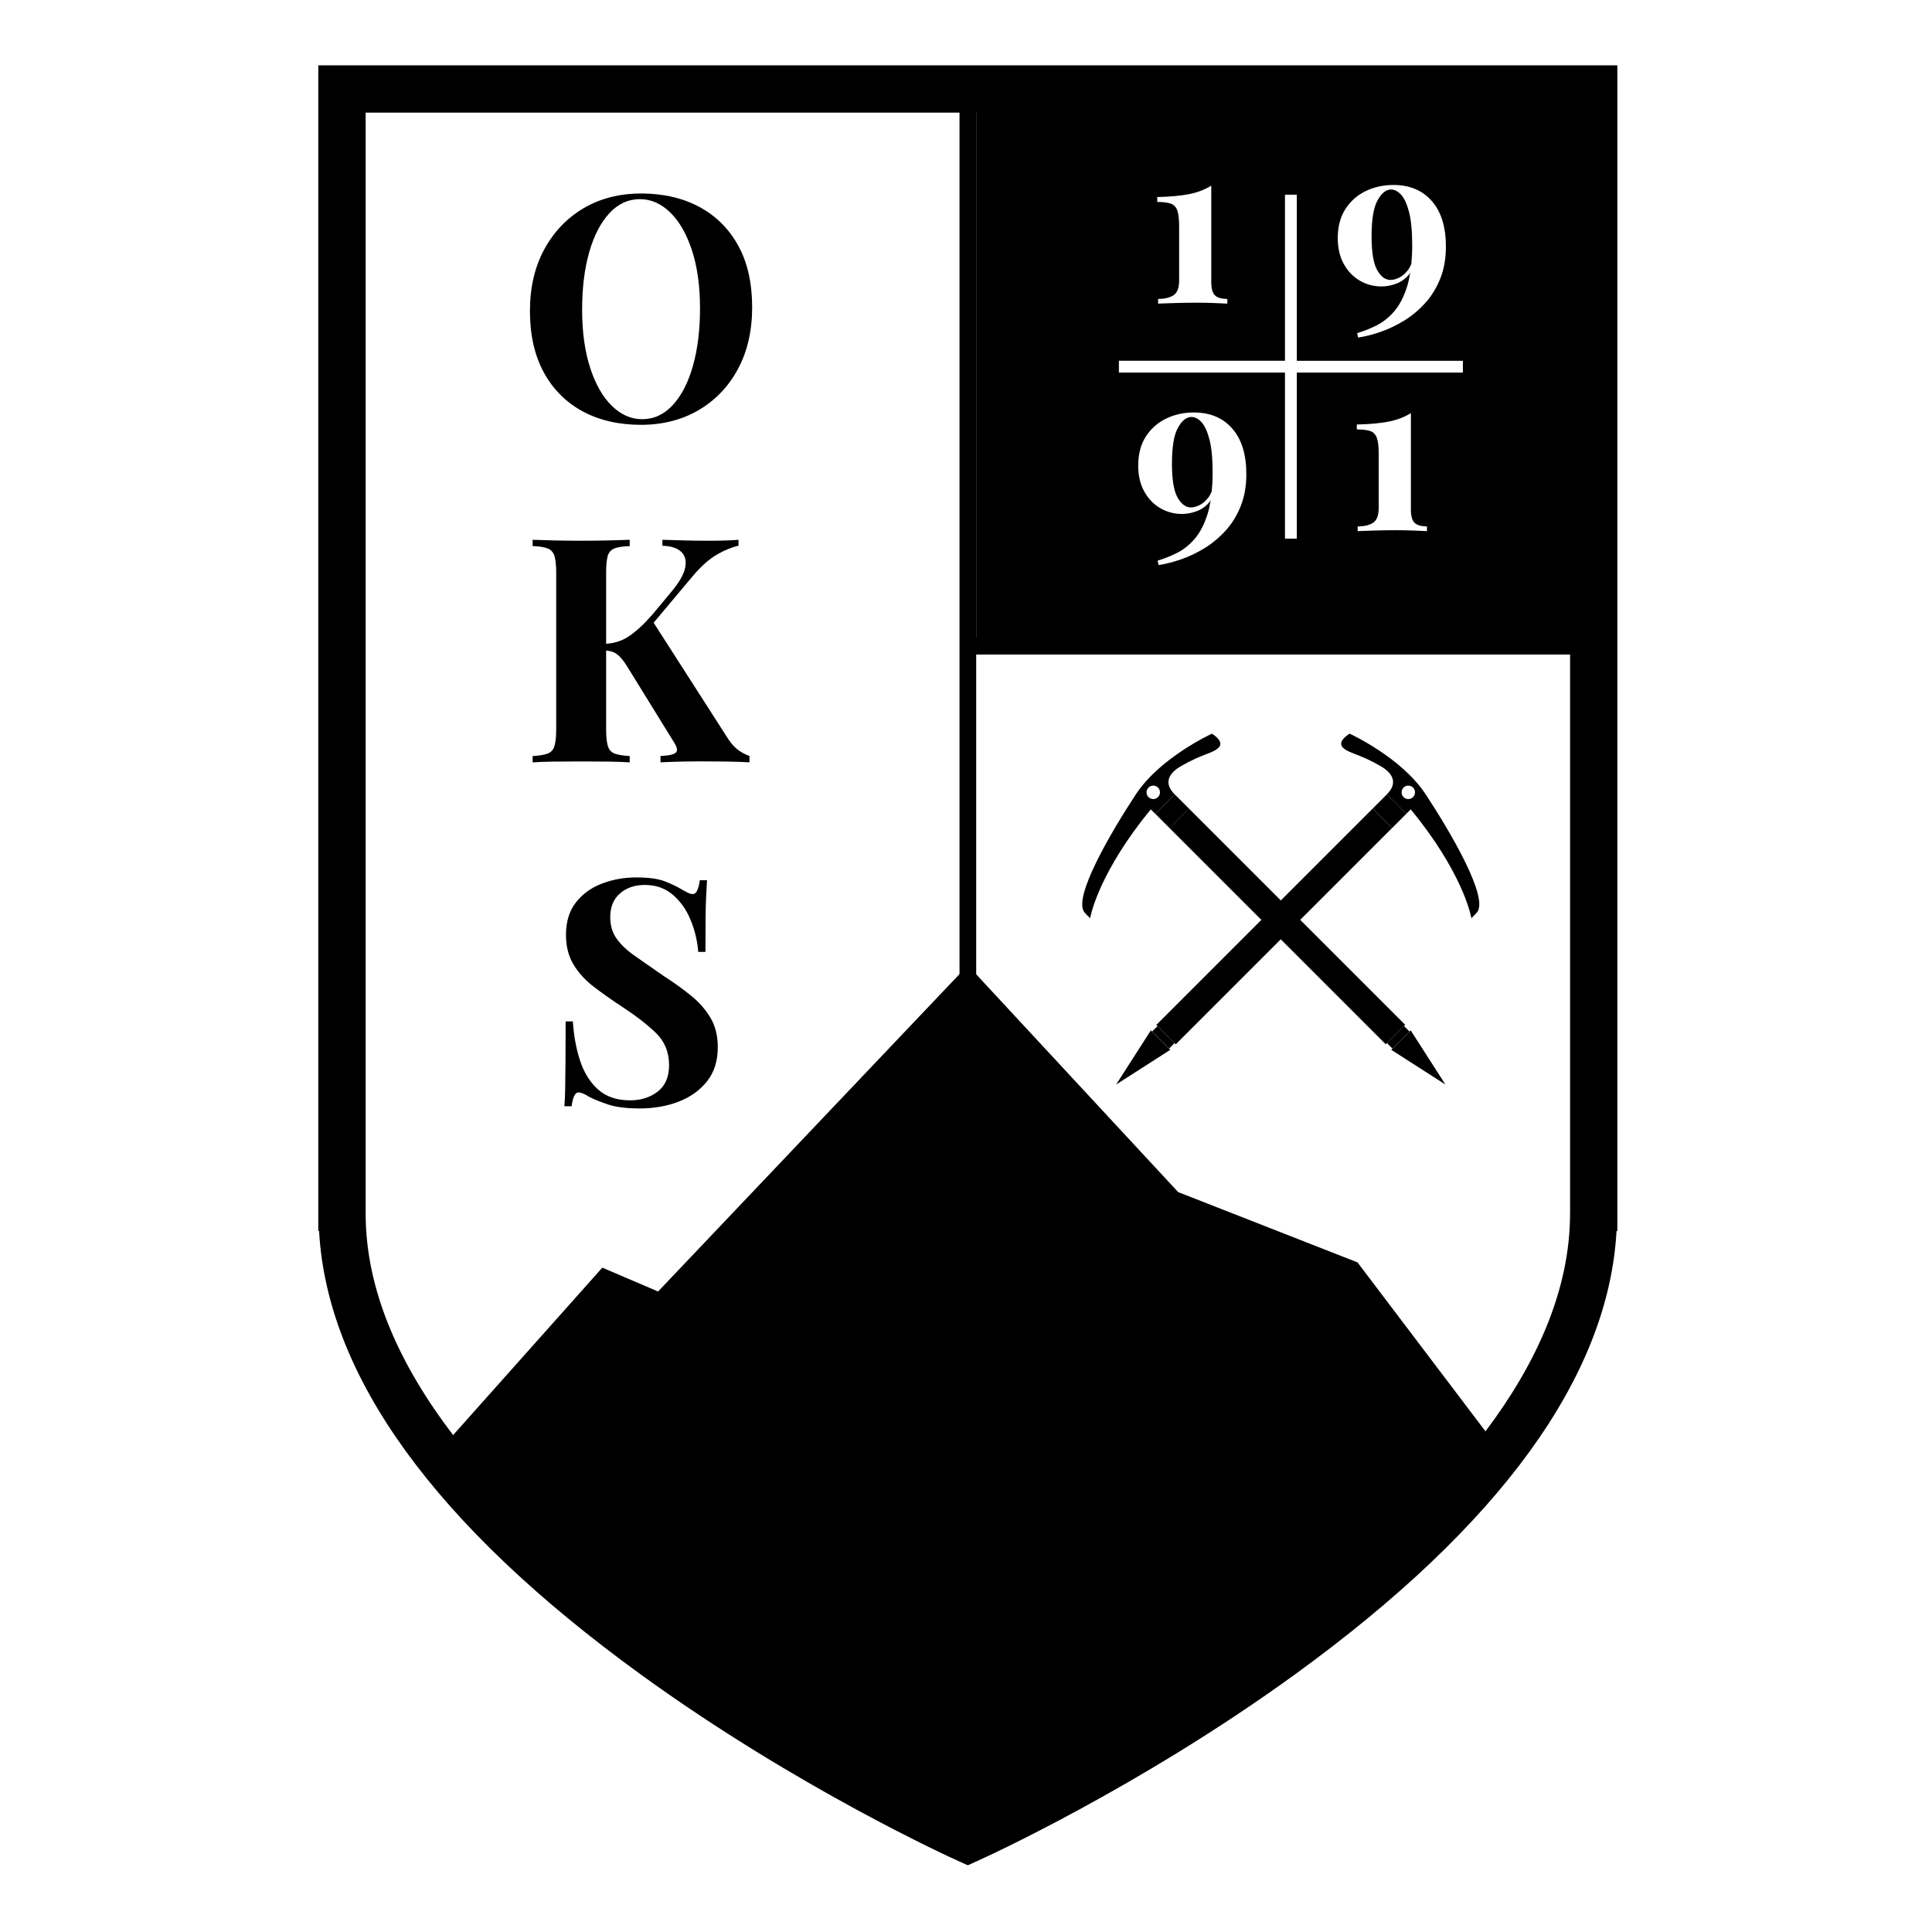
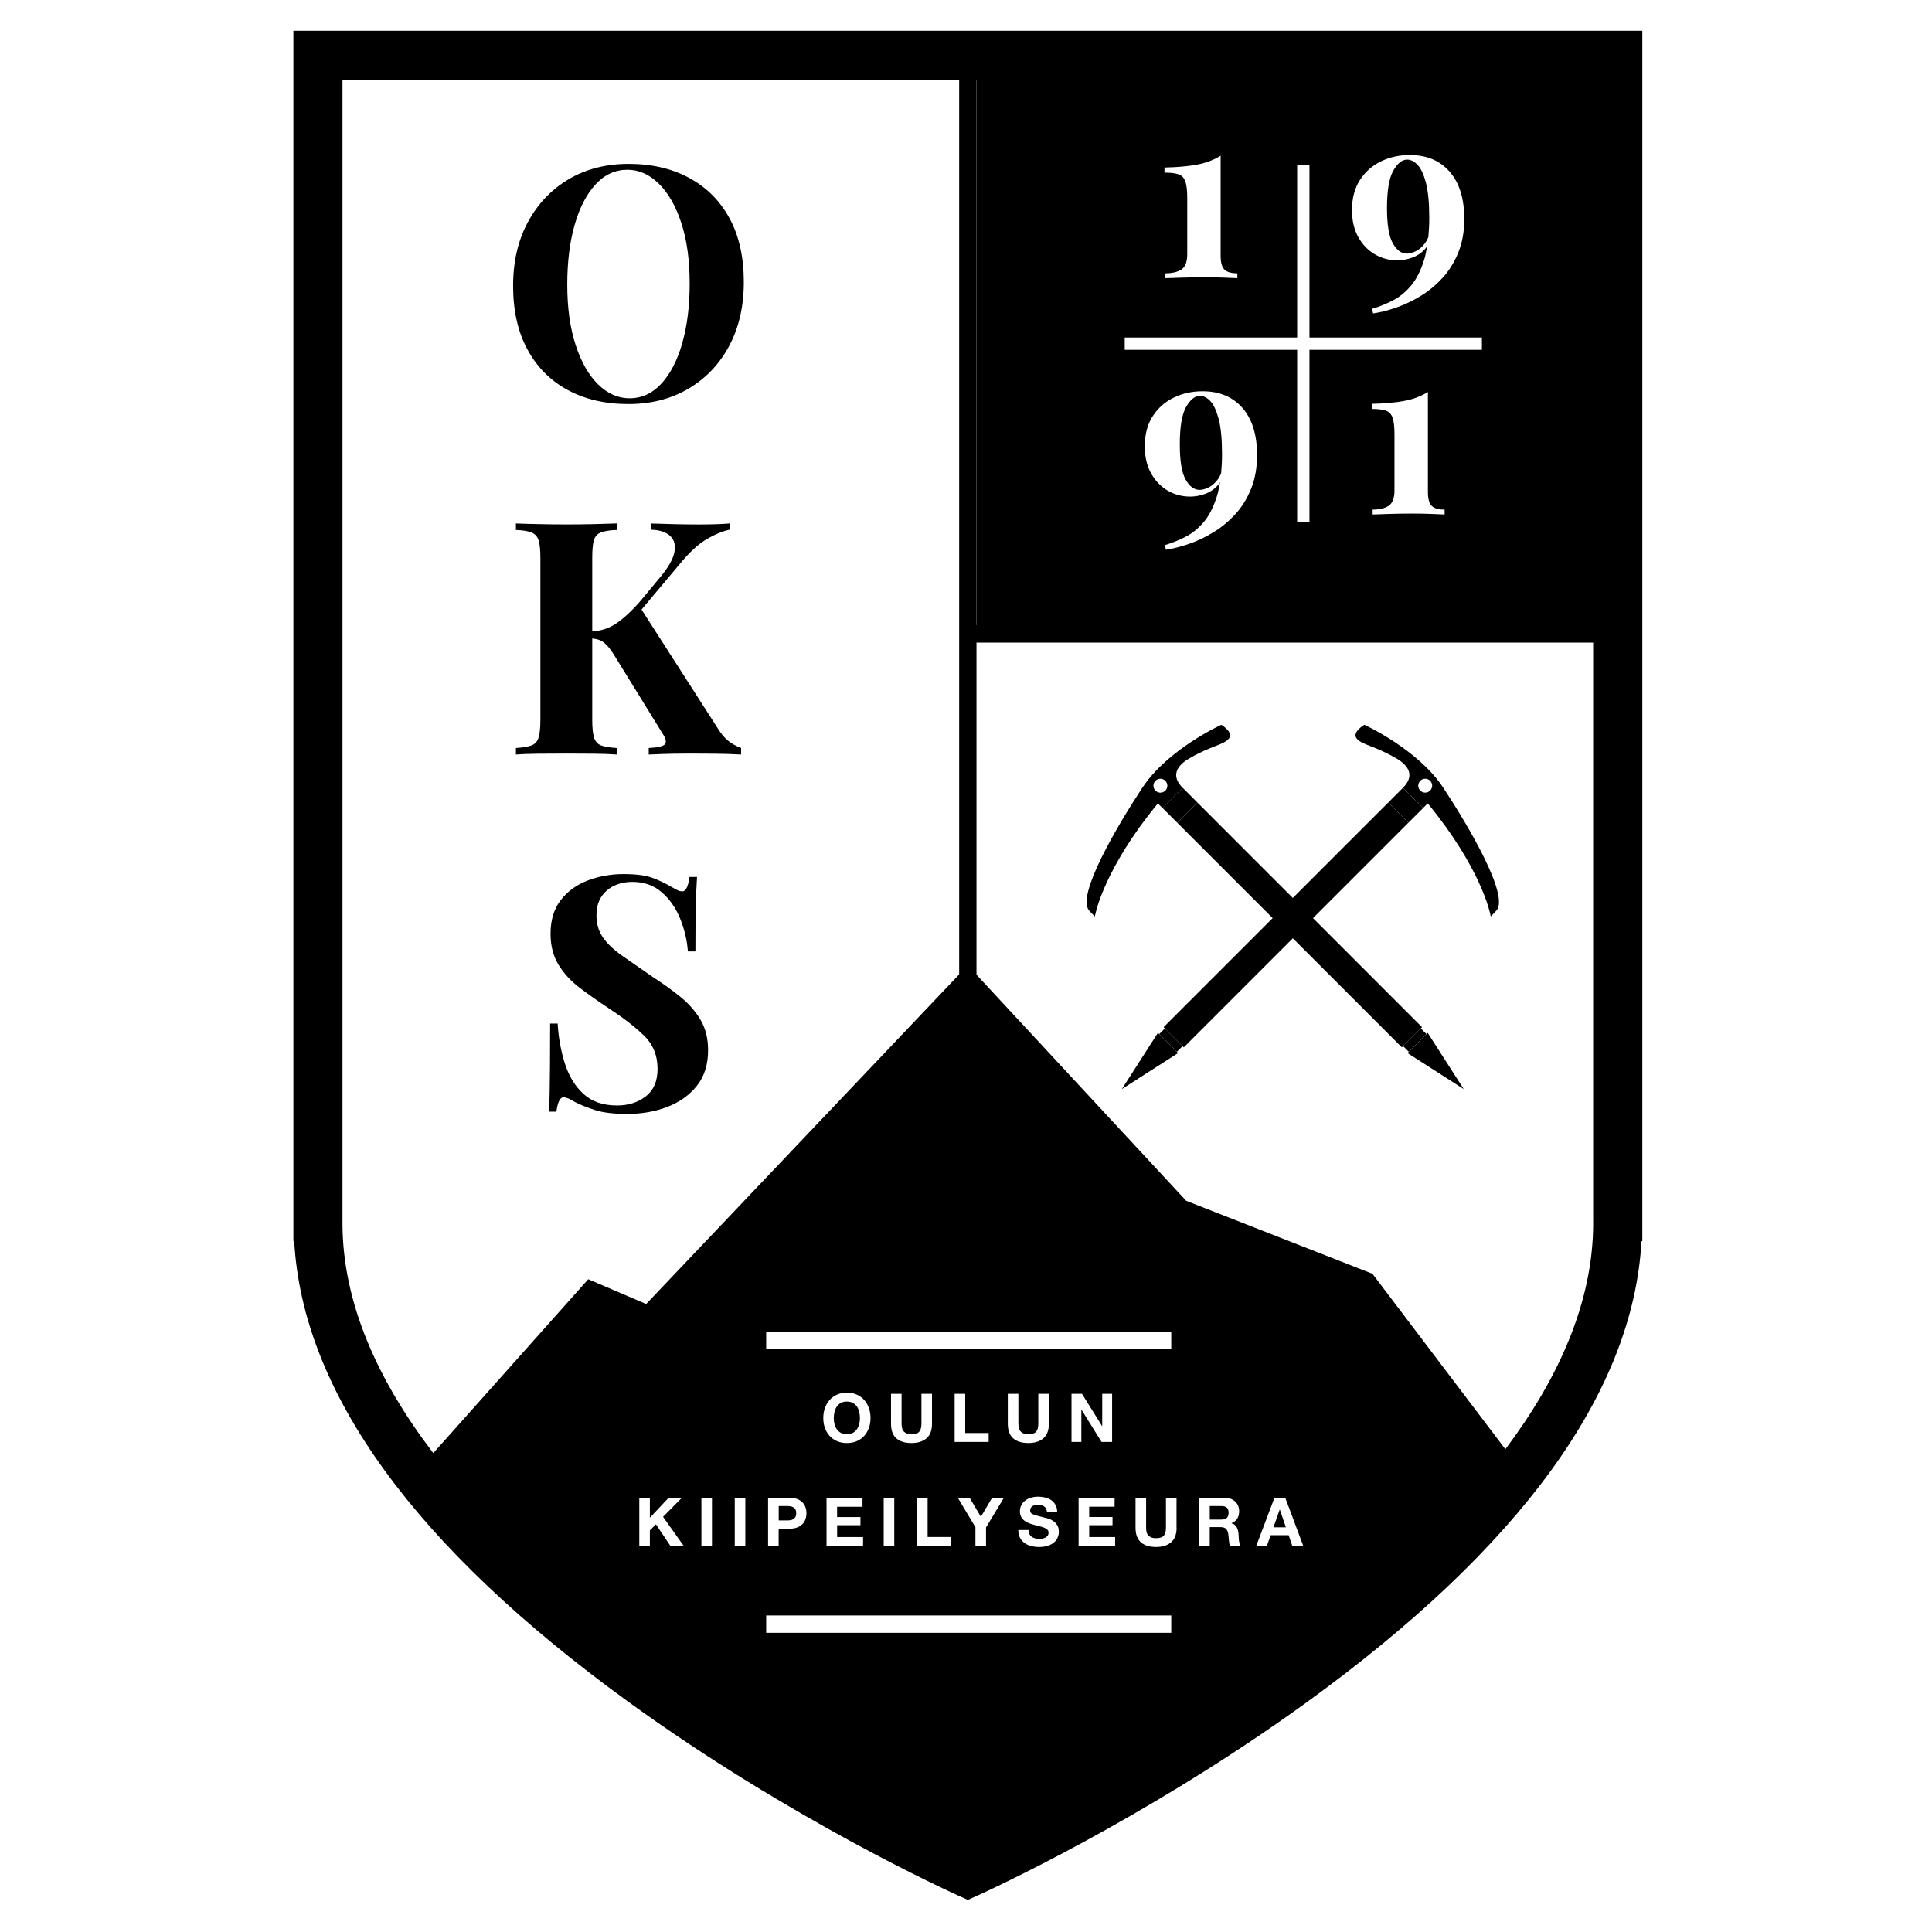
<svg xmlns="http://www.w3.org/2000/svg" version="1.1" id="Layer_1" x="0px" y="0px" viewBox="0 0 512 512" style="enable-background:new 0 0 512 512;" xml:space="preserve">
  <g>
-     <path d="M169.93,51.28c5.88,0,11.04,1.2,15.45,3.58c4.42,2.39,7.84,5.82,10.29,10.29c2.44,4.47,3.66,9.9,3.66,16.28   c0,6.22-1.25,11.66-3.75,16.33c-2.5,4.66-5.97,8.3-10.41,10.91c-4.44,2.61-9.55,3.91-15.33,3.91c-5.89,0-11.04-1.19-15.45-3.58   c-4.41-2.39-7.84-5.83-10.29-10.33c-2.44-4.5-3.66-9.91-3.66-16.24c0-6.22,1.26-11.66,3.79-16.33c2.53-4.66,6-8.3,10.41-10.91   C159.05,52.59,164.15,51.28,169.93,51.28z M169.59,52.78c-3.11,0-5.82,1.25-8.12,3.75c-2.3,2.5-4.08,5.94-5.33,10.33   s-1.87,9.47-1.87,15.24c0,5.89,0.71,11.01,2.13,15.37c1.41,4.36,3.33,7.72,5.74,10.08c2.42,2.36,5.09,3.54,8.04,3.54   c3.11,0,5.82-1.25,8.12-3.75c2.3-2.5,4.08-5.96,5.33-10.37c1.25-4.41,1.88-9.48,1.88-15.2c0-5.94-0.71-11.08-2.13-15.41   c-1.41-4.33-3.33-7.68-5.75-10.04C175.22,53.96,172.54,52.78,169.59,52.78z" />
-     <path d="M166.88,143.05v1.67c-1.78,0.06-3.12,0.26-4.04,0.62c-0.91,0.36-1.51,1.03-1.79,2s-0.42,2.49-0.42,4.54v41.32   c0,2,0.15,3.5,0.46,4.5c0.31,1,0.9,1.67,1.79,2c0.89,0.33,2.22,0.56,4,0.67v1.67c-1.5-0.11-3.39-0.18-5.67-0.21   c-2.27-0.03-4.58-0.04-6.91-0.04c-2.66,0-5.18,0.01-7.53,0.04c-2.36,0.03-4.24,0.1-5.62,0.21v-1.67c1.77-0.11,3.11-0.33,4-0.67   c0.88-0.33,1.48-1,1.79-2c0.3-1,0.46-2.5,0.46-4.5v-41.32c0-2.06-0.16-3.57-0.46-4.54c-0.31-0.97-0.92-1.64-1.83-2   c-0.92-0.36-2.24-0.57-3.96-0.62v-1.67c1.39,0.06,3.26,0.11,5.62,0.17c2.36,0.06,4.87,0.08,7.53,0.08c2.33,0,4.64-0.03,6.91-0.08   C163.5,143.16,165.39,143.11,166.88,143.05z M195.71,143.05v1.58c-1.78,0.39-3.68,1.17-5.71,2.33c-2.03,1.17-4.15,3.05-6.37,5.66   l-15.66,18.66l4.83-6.91l19.82,30.9c0.78,1.28,1.61,2.31,2.5,3.08c0.88,0.78,2.05,1.45,3.5,2v1.67c-1.95-0.11-4.11-0.18-6.5-0.21   c-2.39-0.03-4.55-0.04-6.5-0.04c-1.17,0-2.58,0.01-4.25,0.04c-1.67,0.03-3.78,0.1-6.33,0.21v-1.67c2.28-0.11,3.65-0.43,4.12-0.96   c0.47-0.53,0.26-1.46-0.62-2.79l-12.08-19.57c-0.78-1.28-1.47-2.24-2.08-2.87c-0.61-0.64-1.22-1.08-1.83-1.33   c-0.61-0.25-1.42-0.4-2.42-0.46v-1.75c2.44-0.05,4.62-0.72,6.54-2c1.91-1.28,4.01-3.22,6.29-5.83l4.91-5.91   c2.11-2.5,3.35-4.65,3.71-6.46c0.36-1.81,0-3.21-1.08-4.21c-1.08-1-2.74-1.53-4.96-1.58v-1.58c2.06,0.06,4.01,0.11,5.87,0.17   c1.86,0.06,4.01,0.08,6.46,0.08C191.1,143.3,193.7,143.22,195.71,143.05z" />
-     <path d="M168.63,232.53c3.28,0,5.8,0.35,7.58,1.04c1.77,0.69,3.3,1.43,4.58,2.21c0.67,0.39,1.21,0.68,1.62,0.87   c0.42,0.19,0.82,0.29,1.21,0.29c0.89,0,1.5-1.22,1.84-3.67h1.91c-0.06,1.06-0.12,2.32-0.21,3.79c-0.09,1.47-0.14,3.4-0.17,5.79   c-0.03,2.39-0.04,5.53-0.04,9.41h-1.91c-0.22-2.89-0.89-5.69-2-8.41c-1.11-2.72-2.68-4.96-4.71-6.71s-4.51-2.62-7.45-2.62   c-2.67,0-4.86,0.75-6.58,2.25c-1.72,1.5-2.58,3.58-2.58,6.25c0,2.22,0.55,4.12,1.67,5.7c1.11,1.58,2.73,3.12,4.87,4.62   c2.14,1.5,4.73,3.3,7.79,5.42c2.67,1.72,5.05,3.44,7.17,5.17c2.11,1.72,3.8,3.66,5.08,5.83c1.28,2.16,1.92,4.75,1.92,7.75   c0,3.67-0.96,6.69-2.87,9.08c-1.91,2.39-4.43,4.18-7.54,5.37s-6.53,1.79-10.25,1.79c-3.44,0-6.19-0.33-8.25-1   c-2.06-0.67-3.78-1.36-5.17-2.08c-1.22-0.78-2.17-1.17-2.83-1.17c-0.89,0-1.5,1.22-1.83,3.67h-1.91c0.11-1.33,0.18-2.89,0.21-4.66   c0.03-1.78,0.05-4.09,0.08-6.96c0.03-2.86,0.04-6.48,0.04-10.87h1.92c0.22,3.66,0.84,7.09,1.87,10.29   c1.03,3.19,2.61,5.76,4.75,7.71c2.14,1.94,4.98,2.92,8.54,2.92c2.89,0,5.33-0.78,7.33-2.33c2-1.55,3-3.89,3-7   c0-3.44-1.17-6.29-3.5-8.54c-2.33-2.25-5.33-4.57-9-6.96c-2.61-1.72-5.05-3.44-7.33-5.17c-2.27-1.72-4.09-3.69-5.45-5.91   c-1.36-2.22-2.04-4.86-2.04-7.91c0-3.5,0.87-6.37,2.62-8.62c1.75-2.25,4.05-3.91,6.91-5C162.37,233.07,165.41,232.53,168.63,232.53   z" />
+     <path d="M166.6,43.43c6.11,0,11.46,1.24,16.04,3.72c4.59,2.48,8.15,6.04,10.68,10.68s3.8,10.28,3.8,16.91   c0,6.46-1.3,12.11-3.89,16.95c-2.59,4.84-6.2,8.62-10.81,11.33c-4.61,2.71-9.92,4.06-15.91,4.06c-6.11,0-11.46-1.24-16.05-3.72   c-4.58-2.48-8.15-6.05-10.68-10.73c-2.54-4.67-3.8-10.29-3.8-16.87c0-6.46,1.31-12.11,3.94-16.95c2.62-4.84,6.23-8.62,10.81-11.33   C155.31,44.79,160.6,43.43,166.6,43.43z M166.25,44.99c-3.23,0-6.04,1.3-8.43,3.89c-2.39,2.6-4.24,6.17-5.54,10.73   c-1.3,4.56-1.95,9.83-1.95,15.83c0,6.11,0.73,11.43,2.21,15.96c1.47,4.53,3.46,8.01,5.96,10.47c2.51,2.45,5.29,3.68,8.35,3.68   c3.23,0,6.04-1.3,8.43-3.89c2.39-2.6,4.24-6.19,5.54-10.77c1.3-4.58,1.95-9.84,1.95-15.79c0-6.17-0.74-11.5-2.21-16   c-1.47-4.5-3.46-7.97-5.97-10.42C172.09,46.21,169.31,44.99,166.25,44.99z" />
+     <path d="M163.44,138.72v1.73c-1.85,0.06-3.24,0.27-4.2,0.65c-0.95,0.38-1.57,1.07-1.86,2.08s-0.43,2.58-0.43,4.71v42.9   c0,2.08,0.16,3.63,0.48,4.67c0.32,1.04,0.94,1.73,1.86,2.08c0.92,0.35,2.31,0.58,4.15,0.69v1.73c-1.55-0.12-3.52-0.19-5.88-0.22   c-2.36-0.03-4.76-0.04-7.18-0.04c-2.77,0-5.38,0.02-7.82,0.04c-2.45,0.03-4.4,0.1-5.84,0.22v-1.73c1.84-0.11,3.23-0.35,4.15-0.69   c0.92-0.35,1.54-1.04,1.86-2.08c0.31-1.04,0.48-2.59,0.48-4.67v-42.9c0-2.13-0.16-3.71-0.48-4.71c-0.32-1.01-0.95-1.7-1.9-2.08   c-0.95-0.37-2.32-0.59-4.11-0.65v-1.73c1.44,0.06,3.39,0.12,5.84,0.17c2.45,0.06,5.06,0.09,7.82,0.09c2.42,0,4.82-0.03,7.18-0.09   C159.93,138.84,161.89,138.78,163.44,138.72z M193.37,138.72v1.64c-1.85,0.4-3.82,1.21-5.93,2.42c-2.11,1.21-4.31,3.17-6.62,5.88   l-16.26,19.38l5.02-7.18l20.59,32.09c0.81,1.33,1.67,2.39,2.6,3.2c0.92,0.81,2.13,1.5,3.63,2.08v1.73   c-2.02-0.12-4.27-0.19-6.75-0.22c-2.48-0.03-4.73-0.04-6.75-0.04c-1.21,0-2.68,0.02-4.41,0.04c-1.73,0.03-3.92,0.1-6.57,0.22v-1.73   c2.37-0.11,3.79-0.44,4.28-0.99c0.49-0.55,0.27-1.51-0.65-2.9l-12.54-20.33c-0.81-1.32-1.53-2.32-2.16-2.98   c-0.64-0.66-1.27-1.13-1.9-1.38c-0.64-0.26-1.47-0.42-2.51-0.48v-1.82c2.53-0.06,4.8-0.75,6.79-2.08c1.99-1.32,4.17-3.34,6.53-6.05   l5.1-6.14c2.19-2.6,3.47-4.83,3.85-6.7c0.38-1.87,0-3.33-1.12-4.37c-1.13-1.04-2.84-1.58-5.15-1.64v-1.64   c2.13,0.06,4.17,0.12,6.1,0.17s4.17,0.09,6.7,0.09C188.58,138.98,191.29,138.9,193.37,138.72z" />
+     <path d="M165.26,231.64c3.4,0,6.02,0.36,7.87,1.08c1.84,0.72,3.43,1.49,4.76,2.29c0.69,0.4,1.25,0.71,1.68,0.91   c0.43,0.2,0.85,0.3,1.25,0.3c0.92,0,1.56-1.27,1.91-3.81h1.99c-0.06,1.1-0.13,2.41-0.21,3.94c-0.09,1.53-0.15,3.53-0.18,6.01   c-0.03,2.48-0.04,5.74-0.04,9.77h-1.99c-0.23-3-0.92-5.91-2.08-8.74c-1.15-2.82-2.78-5.15-4.89-6.96c-2.1-1.82-4.68-2.72-7.74-2.72   c-2.77,0-5.05,0.78-6.84,2.34c-1.79,1.56-2.68,3.72-2.68,6.49c0,2.31,0.58,4.28,1.73,5.92c1.15,1.64,2.84,3.24,5.06,4.8   c2.22,1.56,4.92,3.43,8.09,5.62c2.77,1.79,5.25,3.57,7.44,5.36c2.19,1.79,3.95,3.8,5.27,6.05c1.33,2.25,1.99,4.93,1.99,8.04   c0,3.81-1,6.95-2.98,9.43c-1.99,2.48-4.6,4.34-7.83,5.58c-3.23,1.24-6.78,1.86-10.64,1.86c-3.58,0-6.43-0.35-8.56-1.04   c-2.13-0.69-3.92-1.41-5.36-2.16c-1.27-0.81-2.25-1.21-2.94-1.21c-0.92,0-1.55,1.27-1.9,3.81h-1.99c0.12-1.38,0.18-3,0.21-4.84   c0.03-1.84,0.06-4.25,0.09-7.22c0.03-2.97,0.04-6.73,0.04-11.29h1.99c0.23,3.8,0.88,7.37,1.95,10.68c1.06,3.32,2.71,5.98,4.93,8   c2.22,2.02,5.17,3.03,8.87,3.03c3,0,5.54-0.81,7.61-2.42c2.08-1.61,3.12-4.04,3.12-7.27c0-3.57-1.21-6.53-3.63-8.87   c-2.42-2.34-5.54-4.74-9.34-7.22c-2.71-1.79-5.25-3.57-7.61-5.36c-2.36-1.79-4.25-3.83-5.66-6.14c-1.41-2.31-2.12-5.05-2.12-8.22   c0-3.63,0.91-6.62,2.72-8.95c1.82-2.33,4.21-4.06,7.18-5.19C158.76,232.2,161.92,231.64,165.26,231.64z" />
    <g>
-       <rect x="300.6" y="241.87" transform="matrix(0.7071 0.7071 -0.7071 0.7071 273.5222 -169.3236)" width="81.1" height="7.28" />
-       <rect x="369.52" y="271.71" transform="matrix(0.7071 0.7071 -0.7071 0.7071 302.9205 -181.5008)" width="2.05" height="6.39" />
-       <rect x="307.96" y="211.32" transform="matrix(0.7071 0.7071 -0.7071 0.7071 242.9761 -156.671)" width="5.3" height="7.28" />
-       <polygon points="368.7,278.21 373.85,273.06 383.05,287.41   " />
-       <path d="M321.17,194.44c0,0-13.66,6.21-20.16,16.08c-6.5,9.87-16.94,27.6-13.55,31.33c0.19,0.21,0.52,0.57,0.52,0.57l0.92,0.92    c0,0,1.6-10.08,13.55-25.68c1.25-1.63,2.53-3.16,2.53-3.16l1.17,1.17l5.15-5.15c-3.15-3.15-1.33-5.76,1.67-7.49    c5.84-3.37,8.36-3.29,10-4.93C324.62,196.45,321.17,194.44,321.17,194.44z M306.89,211.24c-0.7,0.7-1.82,0.7-2.52,0    c-0.7-0.7-0.7-1.82,0-2.52c0.7-0.7,1.82-0.7,2.52,0C307.58,209.42,307.58,210.55,306.89,211.24z" />
-       <rect x="297.14" y="241.87" transform="matrix(-0.7071 0.7071 -0.7071 -0.7071 750.0688 180.3287)" width="81.1" height="7.28" />
-       <rect x="307.26" y="271.71" transform="matrix(-0.7071 0.7071 -0.7071 -0.7071 720.6704 251.3026)" width="2.05" height="6.39" />
-       <rect x="365.58" y="211.32" transform="matrix(-0.7071 0.7071 -0.7071 -0.7071 780.6149 106.5839)" width="5.3" height="7.28" />
-       <polygon points="310.14,278.21 304.99,273.06 295.79,287.41   " />
-       <path d="M355.86,198.09c1.64,1.64,4.16,1.56,10,4.93c3.01,1.74,4.82,4.35,1.67,7.49l5.15,5.15l1.17-1.17c0,0,1.29,1.54,2.53,3.16    c11.95,15.6,13.55,25.68,13.55,25.68l0.92-0.92c0,0,0.33-0.36,0.52-0.57c3.39-3.74-7.05-21.46-13.55-31.33    c-6.5-9.87-20.16-16.08-20.16-16.08S354.22,196.45,355.86,198.09z M371.95,208.72c0.7-0.7,1.82-0.7,2.52,0    c0.7,0.7,0.7,1.82,0,2.52c-0.7,0.7-1.82,0.7-2.52,0C371.26,210.55,371.26,209.42,371.95,208.72z" />
+       <rect x="302.3" y="241.33" transform="matrix(0.7071 0.7071 -0.7071 0.7071 274.1945 -171.7381)" width="84.21" height="7.56" />
+       <rect x="373.86" y="272.32" transform="matrix(0.7071 0.7071 -0.7071 0.7071 304.7216 -184.3829)" width="2.13" height="6.63" />
+       <rect x="309.93" y="209.61" transform="matrix(0.7071 0.7071 -0.7071 0.7071 242.4755 -158.5997)" width="5.5" height="7.56" />
+       <polygon points="373.01,279.07 378.36,273.72 387.91,288.62   " />
+       <path d="M323.65,192.08c0,0-14.18,6.45-20.93,16.7c-6.75,10.25-17.59,28.66-14.07,32.54c0.2,0.22,0.54,0.59,0.54,0.59l0.96,0.96    c0,0,1.66-10.47,14.07-26.66c1.3-1.69,2.63-3.29,2.63-3.29l1.21,1.21l5.35-5.35c-3.27-3.27-1.38-5.98,1.74-7.78    c6.06-3.5,8.68-3.42,10.38-5.12C327.23,194.17,323.65,192.08,323.65,192.08z M308.82,209.53c-0.72,0.72-1.89,0.72-2.61,0    c-0.72-0.72-0.72-1.89,0-2.61c0.72-0.72,1.89-0.72,2.61,0C309.54,207.64,309.54,208.81,308.82,209.53z" />
+       <rect x="298.7" y="241.33" transform="matrix(-0.7071 0.7071 -0.7071 -0.7071 755.1111 177.4486)" width="84.21" height="7.56" />
+       <rect x="309.21" y="272.32" transform="matrix(-0.7071 0.7071 -0.7071 -0.7071 724.584 251.1476)" width="2.13" height="6.63" />
+       <rect x="369.77" y="209.61" transform="matrix(-0.7071 0.7071 -0.7071 -0.7071 786.8301 100.8723)" width="5.5" height="7.56" />
+       <polygon points="312.2,279.07 306.85,273.72 297.3,288.62   " />
+       <path d="M359.68,195.87c1.7,1.7,4.32,1.62,10.38,5.12c3.12,1.8,5.01,4.51,1.74,7.78l5.35,5.35l1.21-1.21c0,0,1.34,1.59,2.63,3.29    c12.41,16.2,14.07,26.66,14.07,26.66l0.96-0.96c0,0,0.34-0.37,0.54-0.59c3.52-3.88-7.32-22.29-14.07-32.54    c-6.75-10.25-20.93-16.7-20.93-16.7S357.97,194.17,359.68,195.87z M376.39,206.91c0.72-0.72,1.89-0.72,2.61,0    c0.72,0.72,0.72,1.89,0,2.61c-0.72,0.72-1.89,0.72-2.61,0C375.67,208.81,375.67,207.64,376.39,206.91z" />
    </g>
-     <rect x="254.28" y="27.86" width="4.42" height="241.19" />
-     <rect x="256.49" y="169" width="165.86" height="4.42" />
+     <rect x="254.19" y="19.11" width="4.59" height="250.45" />
+     <rect x="256.49" y="165.66" width="172.23" height="4.59" />
    <g>
-       <path d="M422.35,17.31h-6.27H96.89h-6.27h-6.27v308.92h0.21c2.14,38.49,30.76,78.02,85.31,117.57    c41.51,30.09,82.32,48.59,84.04,49.36l2.57,1.16l2.57-1.16c1.71-0.77,42.53-19.27,84.04-49.36    c54.55-39.55,83.17-79.08,85.31-117.57h0.21V17.31H422.35z M416.08,321.59c0,20.21-8.86,39.71-22.41,57.73l-33.92-44.78    l-47.52-18.62l-55.74-60.1l-82.09,86.44l-14.78-6.32l-39.54,44.37c-13.98-18.3-23.18-38.14-23.18-58.71V29.85h319.19V321.59z" />
+       <polygon points="339.17,400.07 339.13,400.07 337.47,404.75 340.77,404.75   " />
+       <path d="M227.11,372.78c-0.27-0.41-0.63-0.74-1.07-0.98c-0.44-0.24-0.97-0.37-1.61-0.37c-0.63,0-1.17,0.12-1.61,0.37    c-0.44,0.24-0.8,0.57-1.07,0.98c-0.27,0.41-0.48,0.88-0.6,1.4s-0.19,1.07-0.19,1.63c0,0.54,0.06,1.06,0.19,1.56    c0.13,0.5,0.33,0.96,0.6,1.37c0.27,0.4,0.63,0.73,1.07,0.97c0.44,0.24,0.97,0.37,1.61,0.37c0.63,0,1.17-0.12,1.61-0.37    c0.44-0.24,0.8-0.57,1.07-0.97c0.27-0.41,0.48-0.86,0.6-1.37c0.13-0.51,0.18-1.03,0.18-1.56c0-0.56-0.06-1.1-0.18-1.63    S227.38,373.19,227.11,372.78z" />
+       <path d="M210.26,399.46c-0.22-0.14-0.49-0.23-0.78-0.28c-0.3-0.05-0.61-0.07-0.93-0.07h-2.18v3.82h2.18    c0.32,0,0.63-0.02,0.93-0.07c0.3-0.05,0.56-0.14,0.78-0.28c0.22-0.14,0.41-0.33,0.54-0.58c0.14-0.25,0.21-0.58,0.21-0.98    c0-0.4-0.07-0.73-0.21-0.98C210.67,399.79,210.48,399.6,210.26,399.46z" />
+       <path d="M323.67,399.11h-3.07v3.59h3.07c0.64,0,1.13-0.14,1.44-0.43c0.32-0.28,0.48-0.75,0.48-1.39c0-0.62-0.16-1.07-0.48-1.35    C324.79,399.25,324.31,399.11,323.67,399.11z" />
+       <path d="M428.72,8.15h-6.51H90.77h-6.51h-6.51v320.79h0.22c2.22,39.97,31.94,81.02,88.59,122.09    c43.1,31.25,85.48,50.45,87.26,51.26l2.67,1.2l2.67-1.2c1.78-0.8,44.16-20.01,87.26-51.26c56.65-41.07,86.37-82.11,88.59-122.09    h0.22V8.15H428.72z M177.2,396.93h3.5l-4.98,5.04l5.47,7.71h-3.52l-3.84-5.73l-1.61,1.62v4.11h-2.8v-12.75h2.8v5.28L177.2,396.93z     M185.88,409.68v-12.75h2.8v12.75H185.88z M194.72,409.68v-12.75h2.8v12.75H194.72z M327.23,404.12c0.23,0.2,0.41,0.43,0.56,0.7    c0.14,0.27,0.25,0.56,0.31,0.88c0.07,0.32,0.11,0.64,0.13,0.96c0.01,0.2,0.02,0.44,0.04,0.72c0.01,0.27,0.03,0.55,0.06,0.84    c0.03,0.28,0.08,0.56,0.14,0.81c0.07,0.26,0.16,0.47,0.3,0.65h-2.81c-0.15-0.4-0.25-0.89-0.28-1.45    c-0.04-0.56-0.09-1.09-0.16-1.61c-0.09-0.67-0.3-1.15-0.61-1.46c-0.31-0.31-0.82-0.46-1.52-0.46h-2.8v4.98h-2.8v-12.75h6.87    c0.57,0,1.09,0.09,1.54,0.28c0.46,0.19,0.85,0.44,1.18,0.76c0.33,0.32,0.58,0.69,0.75,1.11c0.17,0.42,0.26,0.88,0.26,1.37    c0,0.75-0.16,1.4-0.47,1.95c-0.32,0.55-0.83,0.96-1.55,1.25v0.04C326.72,403.78,327.01,403.92,327.23,404.12z M332.92,409.68    l4.82-12.75h2.87l4.77,12.75h-2.91l-0.96-2.84h-4.77l-1,2.84H332.92z M311.81,404.86c0,1.73-0.48,3.01-1.45,3.85    c-0.96,0.84-2.3,1.26-4,1.26c-1.73,0-3.06-0.41-4.01-1.25c-0.95-0.83-1.42-2.12-1.42-3.86v-7.93h2.8v7.93    c0,0.35,0.03,0.68,0.09,1.02c0.06,0.33,0.18,0.63,0.38,0.88c0.19,0.26,0.45,0.46,0.79,0.63c0.34,0.16,0.79,0.24,1.36,0.24    c1,0,1.69-0.22,2.07-0.67c0.38-0.45,0.57-1.15,0.57-2.1v-7.93h2.8V404.86z M310.39,357.49H203.05v-4.59h107.34V357.49z     M285.85,396.93h9.53v2.36h-6.73v2.73h6.18v2.18h-6.18v3.13h6.87v2.36h-9.68V396.93z M283.96,382.13v-12.75h2.78l5.32,8.55h0.04    v-8.55h2.62v12.75h-2.8l-5.31-8.54h-0.04v8.54H283.96z M269.99,378.33c0.06,0.33,0.18,0.63,0.38,0.88    c0.19,0.26,0.45,0.46,0.79,0.63c0.34,0.16,0.79,0.24,1.36,0.24c1,0,1.69-0.22,2.07-0.67c0.38-0.45,0.57-1.15,0.57-2.1v-7.93h2.8    v7.93c0,1.73-0.48,3.01-1.45,3.85s-2.3,1.26-4,1.26c-1.73,0-3.06-0.41-4.01-1.25c-0.95-0.83-1.42-2.12-1.42-3.86v-7.93h2.8v7.93    C269.9,377.65,269.93,377.99,269.99,378.33z M277.57,405.38c-0.22-0.22-0.51-0.39-0.87-0.54c-0.36-0.14-0.76-0.27-1.22-0.37    c-0.45-0.11-0.91-0.23-1.38-0.36c-0.48-0.12-0.94-0.26-1.39-0.44c-0.45-0.17-0.86-0.39-1.22-0.67c-0.36-0.27-0.65-0.61-0.87-1.02    c-0.22-0.41-0.33-0.91-0.33-1.49c0-0.65,0.14-1.22,0.42-1.71c0.28-0.48,0.65-0.88,1.1-1.21c0.45-0.32,0.96-0.56,1.53-0.71    c0.57-0.15,1.14-0.23,1.71-0.23c0.67,0,1.31,0.08,1.92,0.22c0.61,0.15,1.16,0.39,1.64,0.72c0.48,0.33,0.85,0.76,1.13,1.28    c0.28,0.52,0.42,1.15,0.42,1.88h-2.71c-0.02-0.38-0.1-0.7-0.24-0.95c-0.13-0.25-0.32-0.45-0.54-0.59    c-0.23-0.14-0.49-0.24-0.78-0.3c-0.29-0.06-0.61-0.09-0.96-0.09c-0.22,0-0.45,0.02-0.68,0.07c-0.22,0.05-0.43,0.13-0.61,0.25    c-0.18,0.12-0.34,0.27-0.46,0.45c-0.12,0.18-0.18,0.41-0.18,0.68c0,0.25,0.05,0.45,0.14,0.61c0.09,0.15,0.28,0.3,0.57,0.43    c0.28,0.13,0.66,0.26,1.16,0.39c0.49,0.13,1.14,0.3,1.94,0.5c0.24,0.05,0.57,0.13,0.99,0.26c0.42,0.12,0.84,0.32,1.26,0.6    c0.42,0.28,0.78,0.64,1.08,1.1c0.3,0.46,0.46,1.04,0.46,1.76c0,0.58-0.12,1.12-0.34,1.62c-0.22,0.5-0.56,0.93-1.01,1.3    c-0.44,0.36-1,0.65-1.66,0.85c-0.66,0.2-1.43,0.3-2.3,0.3c-0.7,0-1.39-0.09-2.04-0.26c-0.66-0.17-1.24-0.44-1.75-0.81    c-0.51-0.37-0.91-0.84-1.21-1.41c-0.3-0.57-0.44-1.25-0.43-2.03h2.71c0,0.43,0.08,0.79,0.23,1.09c0.15,0.3,0.36,0.54,0.61,0.72    c0.26,0.18,0.56,0.32,0.9,0.41s0.7,0.13,1.07,0.13c0.25,0,0.52-0.02,0.8-0.06c0.29-0.04,0.56-0.12,0.8-0.24    c0.25-0.12,0.46-0.28,0.63-0.49c0.17-0.21,0.25-0.47,0.25-0.79C277.9,405.87,277.79,405.59,277.57,405.38z M253.83,396.93h3.14    l2.98,5.04l2.96-5.04h3.13l-4.73,7.86v4.89h-2.81v-4.96L253.83,396.93z M262.01,379.77v2.36h-9.02v-12.75h2.8v10.39H262.01z     M236.13,377.31v-7.93h2.8v7.93c0,0.35,0.03,0.68,0.09,1.02c0.06,0.33,0.18,0.63,0.38,0.88c0.19,0.26,0.45,0.46,0.79,0.63    c0.34,0.16,0.79,0.24,1.36,0.24c1,0,1.69-0.22,2.07-0.67c0.38-0.45,0.57-1.15,0.57-2.1v-7.93h2.8v7.93c0,1.73-0.48,3.01-1.45,3.85    c-0.96,0.84-2.3,1.26-4,1.26c-1.73,0-3.06-0.41-4.01-1.25C236.6,380.33,236.13,379.05,236.13,377.31z M236.99,396.93v12.75h-2.8    v-12.75H236.99z M243.03,396.93h2.8v10.39h6.22v2.36h-9.02V396.93z M228.03,402.02v2.18h-6.18v3.13h6.87v2.36h-9.68v-12.75h9.53    v2.36h-6.73v2.73H228.03z M227.08,381.91c-0.77,0.34-1.65,0.51-2.64,0.51c-0.98,0-1.86-0.17-2.63-0.51    c-0.78-0.34-1.44-0.8-1.97-1.4c-0.54-0.59-0.95-1.29-1.23-2.1c-0.29-0.8-0.43-1.67-0.43-2.6c0-0.95,0.14-1.84,0.43-2.65    c0.29-0.81,0.7-1.53,1.23-2.13c0.53-0.61,1.19-1.08,1.97-1.43c0.78-0.35,1.65-0.52,2.63-0.52c0.99,0,1.87,0.17,2.64,0.52    c0.78,0.35,1.43,0.82,1.96,1.43c0.54,0.61,0.95,1.32,1.23,2.13c0.29,0.82,0.43,1.7,0.43,2.65c0,0.93-0.14,1.79-0.43,2.6    c-0.29,0.8-0.7,1.5-1.23,2.1C228.51,381.1,227.85,381.57,227.08,381.91z M213.72,401.02c0,0.51-0.08,1.02-0.24,1.51    c-0.16,0.5-0.42,0.93-0.77,1.31c-0.35,0.38-0.81,0.69-1.37,0.92c-0.56,0.23-1.24,0.35-2.04,0.35h-2.95v4.57h-2.8v-12.75h5.75    c0.8,0,1.48,0.12,2.04,0.35c0.56,0.23,1.01,0.54,1.37,0.92c0.35,0.38,0.61,0.82,0.77,1.3    C213.64,399.99,213.72,400.5,213.72,401.02z M310.39,428.12v4.59H203.05v-4.59H310.39z M422.21,324.11    c0,20.98-9.2,41.23-23.27,59.95l-35.23-46.5l-49.35-19.33l-57.88-62.41l-85.24,89.76l-15.35-6.57l-41.06,46.08    c-14.51-19-24.07-39.6-24.07-60.97V21.17h331.44V324.11z" />
    </g>
    <g>
-       <path d="M320.5,116.39c-0.57-2.15-1.28-3.67-2.13-4.56c-0.85-0.89-1.73-1.33-2.64-1.33c-1.3,0-2.49,0.95-3.55,2.84    c-1.07,1.89-1.6,5.07-1.6,9.53c0,4.22,0.49,7.21,1.48,8.97c0.99,1.76,2.17,2.63,3.55,2.63c0.67,0,1.42-0.2,2.25-0.59    c0.83-0.4,1.6-1.05,2.31-1.95c0.37-0.48,0.68-1.04,0.95-1.68c0.14-1.51,0.24-3.12,0.24-4.89    C321.36,121.53,321.07,118.54,320.5,116.39z" />
-       <path d="M258.7,20.94v152.48h166.79V20.94H258.7z M356.57,55.36c1.36-2.09,3.16-3.67,5.39-4.74c2.23-1.07,4.67-1.6,7.31-1.6    c4.3,0,7.7,1.42,10.18,4.26c2.49,2.84,3.73,6.87,3.73,12.08c0,3.16-0.5,5.99-1.51,8.5c-1.01,2.51-2.35,4.68-4.03,6.51    c-1.68,1.84-3.53,3.37-5.56,4.62c-2.04,1.24-4.1,2.23-6.22,2.96c-2.12,0.73-4.1,1.23-5.95,1.51l-0.24-1.18    c1.73-0.51,3.46-1.2,5.18-2.07c1.72-0.87,3.28-2.12,4.68-3.76c1.4-1.64,2.54-3.86,3.41-6.66c0.33-1.08,0.58-2.31,0.79-3.61    c-0.12,0.19-0.2,0.42-0.34,0.59c-0.93,1.11-2.05,1.91-3.35,2.4c-1.3,0.49-2.6,0.74-3.91,0.74c-2.09,0-4.02-0.51-5.78-1.54    c-1.76-1.03-3.17-2.5-4.23-4.41c-1.07-1.91-1.6-4.21-1.6-6.9C354.53,60.01,355.21,57.45,356.57,55.36z M306.67,52.22    c3.39-0.08,6.21-0.33,8.44-0.77c2.23-0.44,4.19-1.19,5.89-2.25v25.52c0,1.74,0.33,2.92,0.98,3.55c0.65,0.63,1.74,0.95,3.28,0.95    v1.24c-0.79-0.04-1.95-0.09-3.46-0.15c-1.52-0.06-3.09-0.09-4.71-0.09c-2.01,0-3.96,0.03-5.83,0.09    c-1.88,0.06-3.33,0.11-4.35,0.15v-1.24c1.74,0,3.1-0.33,4.09-0.98c0.98-0.65,1.48-1.94,1.48-3.88V59.92c0-1.9-0.17-3.3-0.5-4.2    c-0.34-0.91-0.93-1.5-1.78-1.78c-0.85-0.28-2.02-0.42-3.52-0.42V52.22z M328.79,134.15c-1.01,2.51-2.35,4.68-4.03,6.51    c-1.68,1.84-3.53,3.37-5.56,4.62c-2.04,1.24-4.1,2.23-6.22,2.96c-2.12,0.73-4.1,1.23-5.95,1.51l-0.24-1.18    c1.74-0.51,3.46-1.2,5.18-2.07c1.72-0.87,3.28-2.12,4.68-3.76c1.4-1.64,2.54-3.86,3.41-6.66c0.33-1.08,0.58-2.31,0.79-3.61    c-0.12,0.19-0.2,0.42-0.34,0.59c-0.93,1.11-2.05,1.91-3.35,2.4c-1.3,0.49-2.61,0.74-3.91,0.74c-2.09,0-4.02-0.51-5.78-1.54    c-1.76-1.03-3.17-2.5-4.23-4.41c-1.07-1.91-1.6-4.21-1.6-6.9c0-3.04,0.68-5.6,2.04-7.7c1.36-2.09,3.16-3.67,5.39-4.74    c2.23-1.07,4.67-1.6,7.31-1.6c4.3,0,7.7,1.42,10.18,4.26c2.49,2.84,3.73,6.87,3.73,12.08    C330.3,128.81,329.79,131.64,328.79,134.15z M378.15,140.75c-0.79-0.04-1.95-0.09-3.46-0.15c-1.52-0.06-3.09-0.09-4.71-0.09    c-2.01,0-3.96,0.03-5.83,0.09c-1.88,0.06-3.33,0.11-4.35,0.15v-1.24c1.74,0,3.1-0.33,4.09-0.98c0.98-0.65,1.48-1.94,1.48-3.88    v-14.45c0-1.9-0.17-3.3-0.51-4.2c-0.34-0.91-0.93-1.5-1.77-1.78c-0.85-0.28-2.03-0.42-3.52-0.42v-1.3    c3.4-0.08,6.21-0.33,8.44-0.77c2.23-0.44,4.19-1.19,5.89-2.25v25.52c0,1.74,0.33,2.92,0.98,3.55c0.65,0.63,1.75,0.95,3.28,0.95    V140.75z M387.68,98.74h-44.01v44.01h-3.14V98.74h-44.01v-3.14h44.01V51.6h3.14v44.01h44.01V98.74z" />
-       <path d="M368.5,74.19c0.67,0,1.42-0.2,2.25-0.59c0.83-0.4,1.6-1.05,2.31-1.95c0.37-0.48,0.68-1.04,0.95-1.68    c0.14-1.51,0.24-3.12,0.24-4.89c0-3.83-0.29-6.82-0.86-8.97c-0.57-2.15-1.28-3.67-2.13-4.56c-0.85-0.89-1.73-1.33-2.63-1.33    c-1.3,0-2.49,0.95-3.55,2.84c-1.06,1.89-1.6,5.07-1.6,9.53c0,4.22,0.49,7.21,1.48,8.97C365.94,73.31,367.12,74.19,368.5,74.19z" />
+       <path d="M322.96,111.03c-0.6-2.23-1.33-3.81-2.21-4.74c-0.88-0.92-1.79-1.38-2.74-1.38c-1.35,0-2.58,0.98-3.69,2.95    c-1.11,1.97-1.66,5.27-1.66,9.9c0,4.39,0.51,7.49,1.54,9.32c1.02,1.82,2.25,2.74,3.69,2.74c0.7,0,1.47-0.2,2.34-0.61    c0.86-0.41,1.66-1.09,2.4-2.03c0.39-0.49,0.71-1.08,0.98-1.75c0.15-1.57,0.24-3.24,0.24-5.08    C323.85,116.37,323.55,113.27,322.96,111.03z" />
+       <path d="M258.78,11.92v158.34h173.2V11.92H258.78z M360.42,47.66c1.42-2.17,3.28-3.81,5.6-4.92c2.31-1.11,4.85-1.66,7.59-1.66    c4.47,0,7.99,1.47,10.57,4.43c2.58,2.95,3.87,7.13,3.87,12.54c0,3.28-0.52,6.22-1.57,8.82c-1.05,2.6-2.44,4.86-4.18,6.76    c-1.74,1.91-3.67,3.5-5.78,4.79c-2.11,1.29-4.26,2.32-6.46,3.08c-2.2,0.76-4.26,1.28-6.18,1.57l-0.25-1.23    c1.8-0.53,3.6-1.25,5.38-2.15c1.78-0.9,3.4-2.21,4.86-3.9c1.45-1.7,2.63-4.01,3.54-6.92c0.35-1.12,0.6-2.39,0.82-3.75    c-0.13,0.19-0.21,0.44-0.35,0.61c-0.96,1.15-2.13,1.98-3.48,2.49c-1.35,0.51-2.7,0.77-4.06,0.77c-2.17,0-4.17-0.53-6-1.6    c-1.82-1.07-3.29-2.59-4.39-4.58c-1.11-1.99-1.66-4.38-1.66-7.16C358.3,52.5,359,49.83,360.42,47.66z M308.6,44.4    c3.52-0.08,6.44-0.35,8.76-0.8c2.32-0.45,4.36-1.23,6.12-2.34v26.5c0,1.8,0.34,3.03,1.02,3.69c0.67,0.66,1.81,0.98,3.41,0.98v1.29    c-0.82-0.04-2.02-0.09-3.6-0.15c-1.58-0.06-3.21-0.09-4.89-0.09c-2.09,0-4.11,0.03-6.05,0.09c-1.95,0.06-3.45,0.11-4.52,0.15    v-1.29c1.8,0,3.22-0.34,4.24-1.01c1.02-0.68,1.54-2.02,1.54-4.03v-15c0-1.97-0.18-3.42-0.52-4.37c-0.35-0.94-0.96-1.56-1.85-1.84    c-0.88-0.29-2.1-0.43-3.66-0.43V44.4z M331.57,129.48c-1.05,2.6-2.44,4.86-4.18,6.76c-1.74,1.91-3.67,3.5-5.78,4.79    c-2.11,1.29-4.26,2.32-6.46,3.08c-2.2,0.76-4.26,1.28-6.18,1.57l-0.25-1.23c1.8-0.53,3.6-1.25,5.38-2.15    c1.78-0.9,3.4-2.21,4.86-3.9c1.45-1.7,2.63-4.01,3.54-6.92c0.35-1.12,0.6-2.39,0.82-3.75c-0.13,0.19-0.21,0.44-0.36,0.61    c-0.96,1.15-2.12,1.98-3.47,2.49c-1.35,0.51-2.71,0.77-4.06,0.77c-2.17,0-4.17-0.53-6-1.6c-1.82-1.07-3.29-2.59-4.39-4.58    c-1.11-1.99-1.66-4.38-1.66-7.16c0-3.16,0.71-5.82,2.12-7.99c1.41-2.17,3.28-3.81,5.6-4.92c2.31-1.11,4.85-1.66,7.59-1.66    c4.47,0,7.99,1.47,10.58,4.43c2.58,2.95,3.87,7.13,3.87,12.54C333.13,123.94,332.61,126.88,331.57,129.48z M382.83,136.34    c-0.82-0.04-2.02-0.09-3.6-0.15c-1.58-0.06-3.21-0.09-4.89-0.09c-2.09,0-4.11,0.03-6.05,0.09c-1.95,0.06-3.45,0.11-4.52,0.15    v-1.29c1.8,0,3.22-0.34,4.24-1.01c1.02-0.68,1.54-2.02,1.54-4.03v-15c0-1.97-0.18-3.42-0.52-4.37c-0.35-0.94-0.96-1.56-1.84-1.84    c-0.88-0.29-2.1-0.43-3.66-0.43v-1.35c3.53-0.08,6.45-0.35,8.76-0.8c2.32-0.45,4.35-1.23,6.12-2.34v26.5    c0,1.8,0.34,3.03,1.02,3.69c0.67,0.66,1.81,0.98,3.41,0.98V136.34z M392.72,92.71h-45.7v45.7h-3.26v-45.7h-45.7v-3.26h45.7v-45.7    h3.26v45.7h45.7V92.71z" />
+       <path d="M372.81,67.21c0.7,0,1.47-0.2,2.34-0.61c0.86-0.41,1.66-1.09,2.4-2.03c0.39-0.49,0.71-1.08,0.98-1.75    c0.15-1.57,0.24-3.24,0.24-5.08c0-3.98-0.3-7.08-0.89-9.32c-0.59-2.23-1.33-3.81-2.22-4.74c-0.88-0.92-1.79-1.38-2.74-1.38    c-1.35,0-2.58,0.98-3.69,2.95c-1.11,1.97-1.66,5.27-1.66,9.9c0,4.39,0.51,7.49,1.54,9.32C370.14,66.3,371.37,67.21,372.81,67.21z" />
    </g>
  </g>
</svg>
